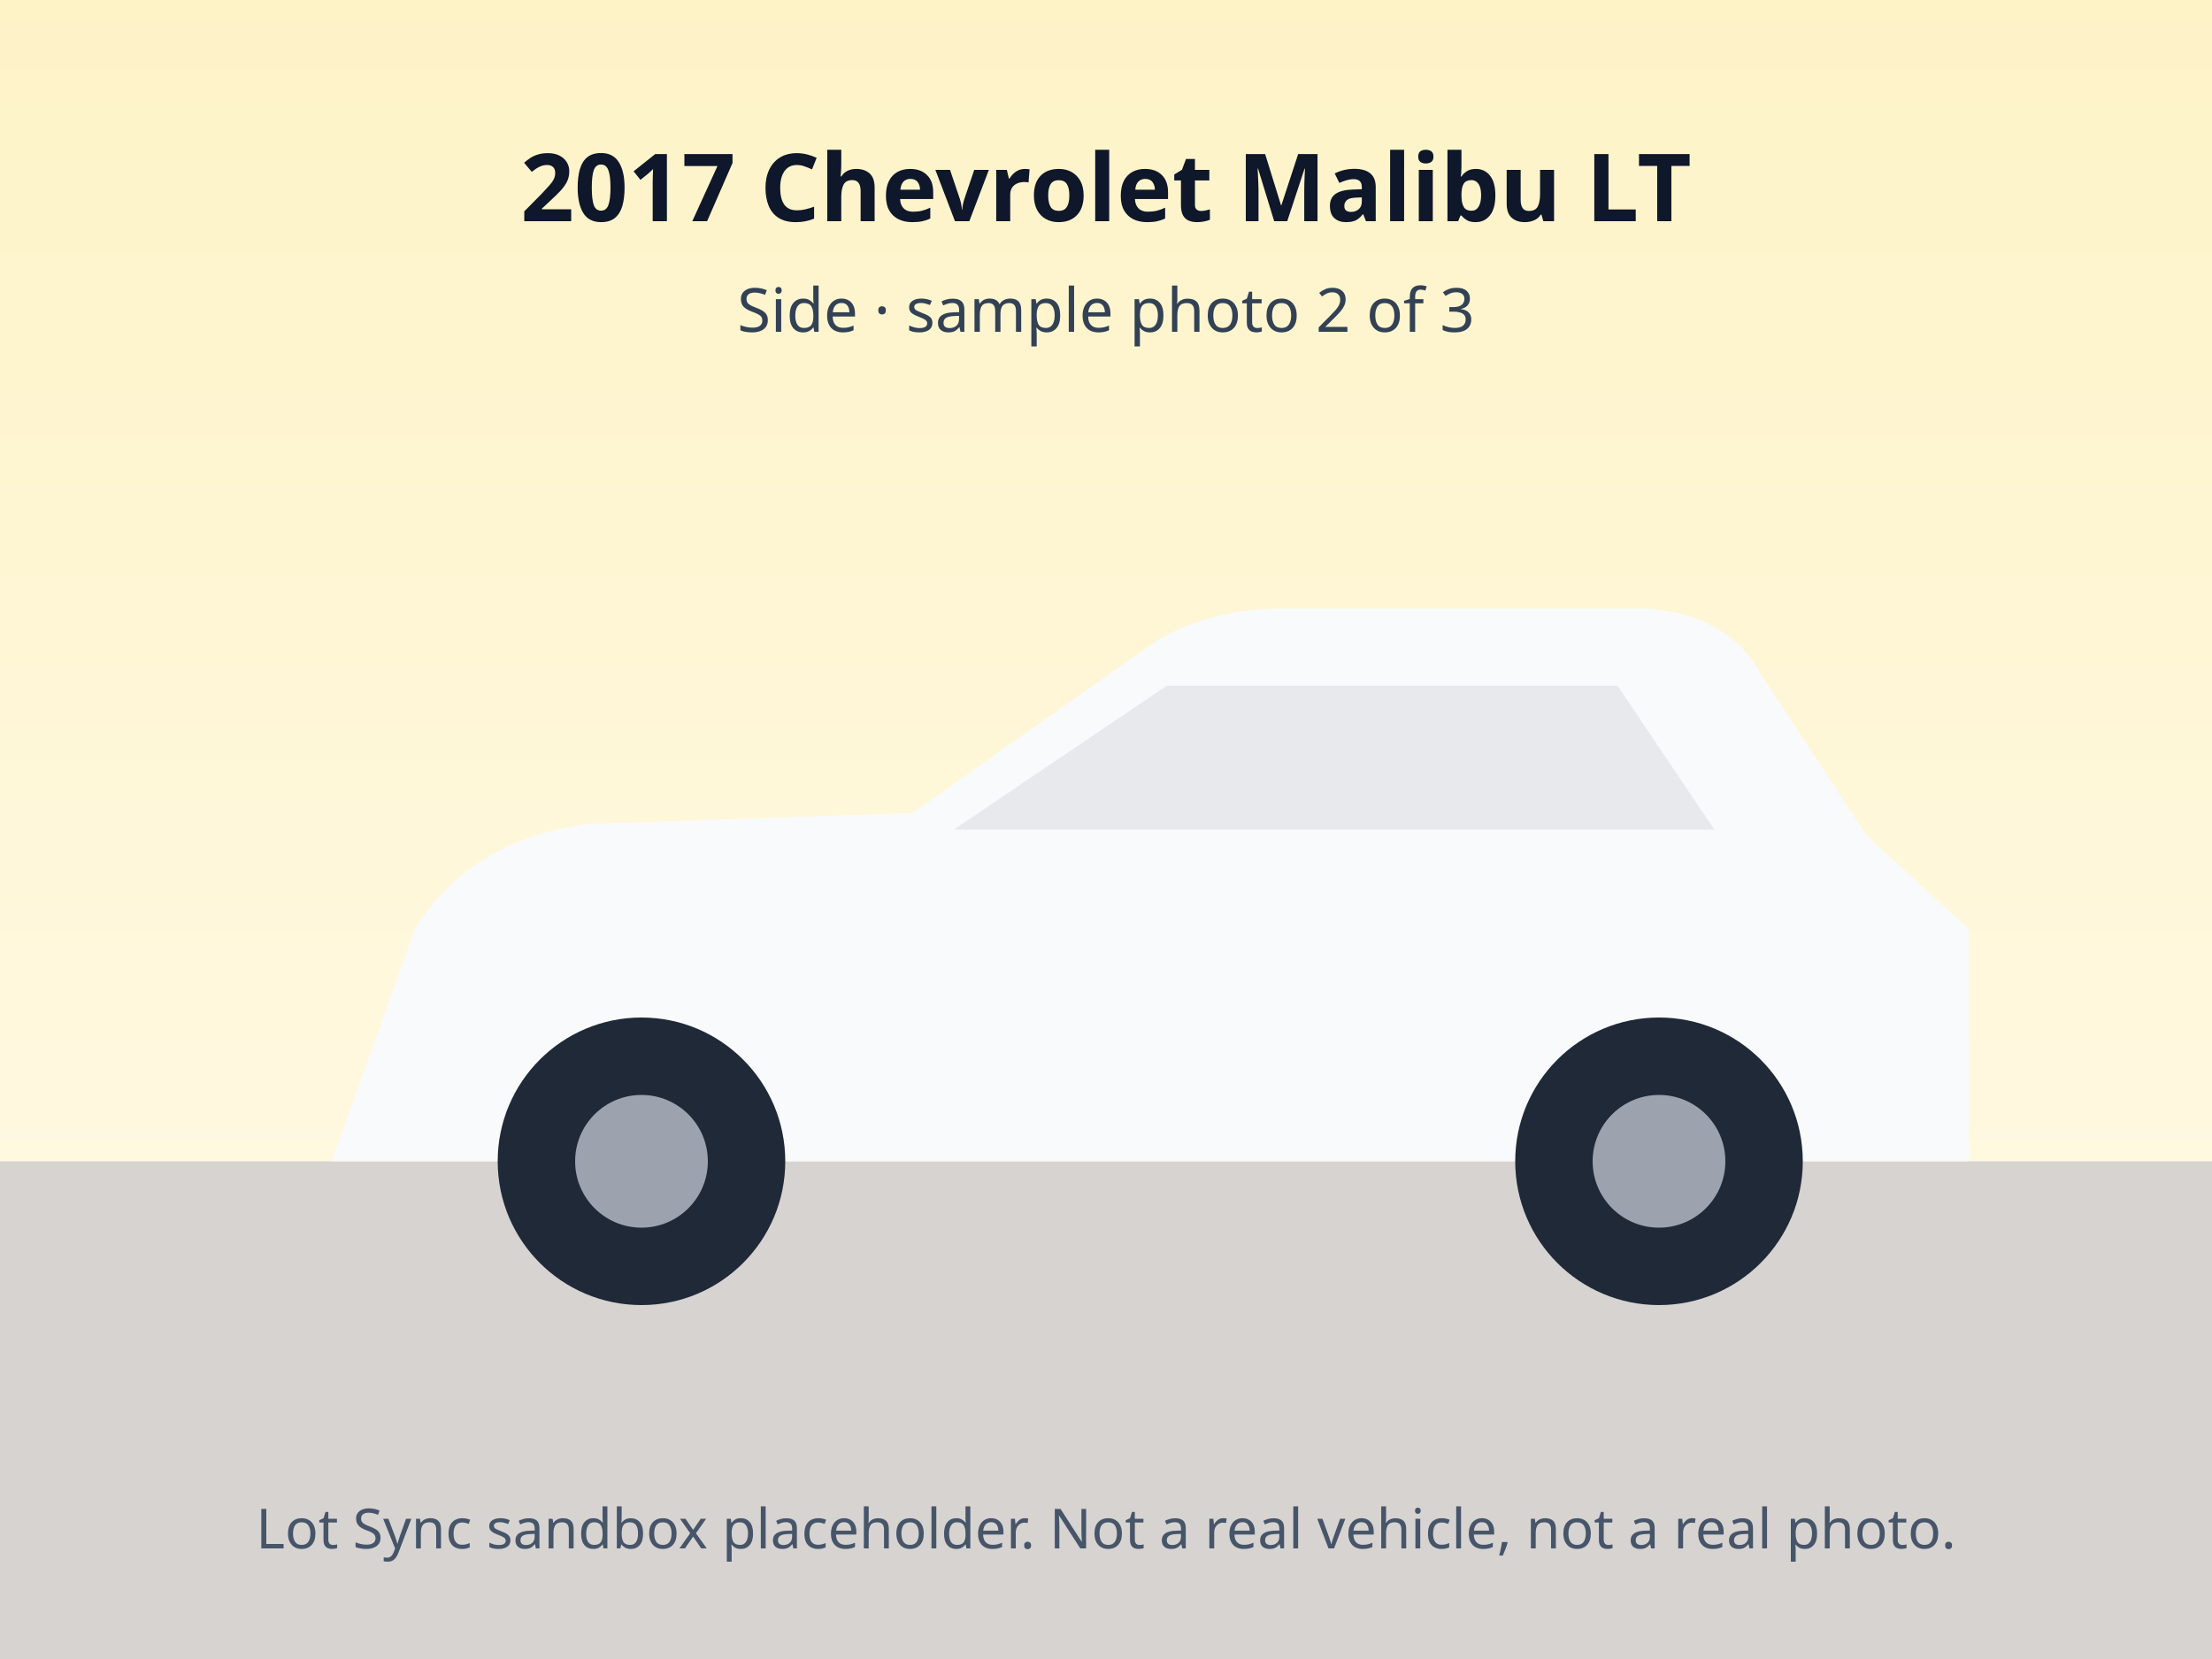
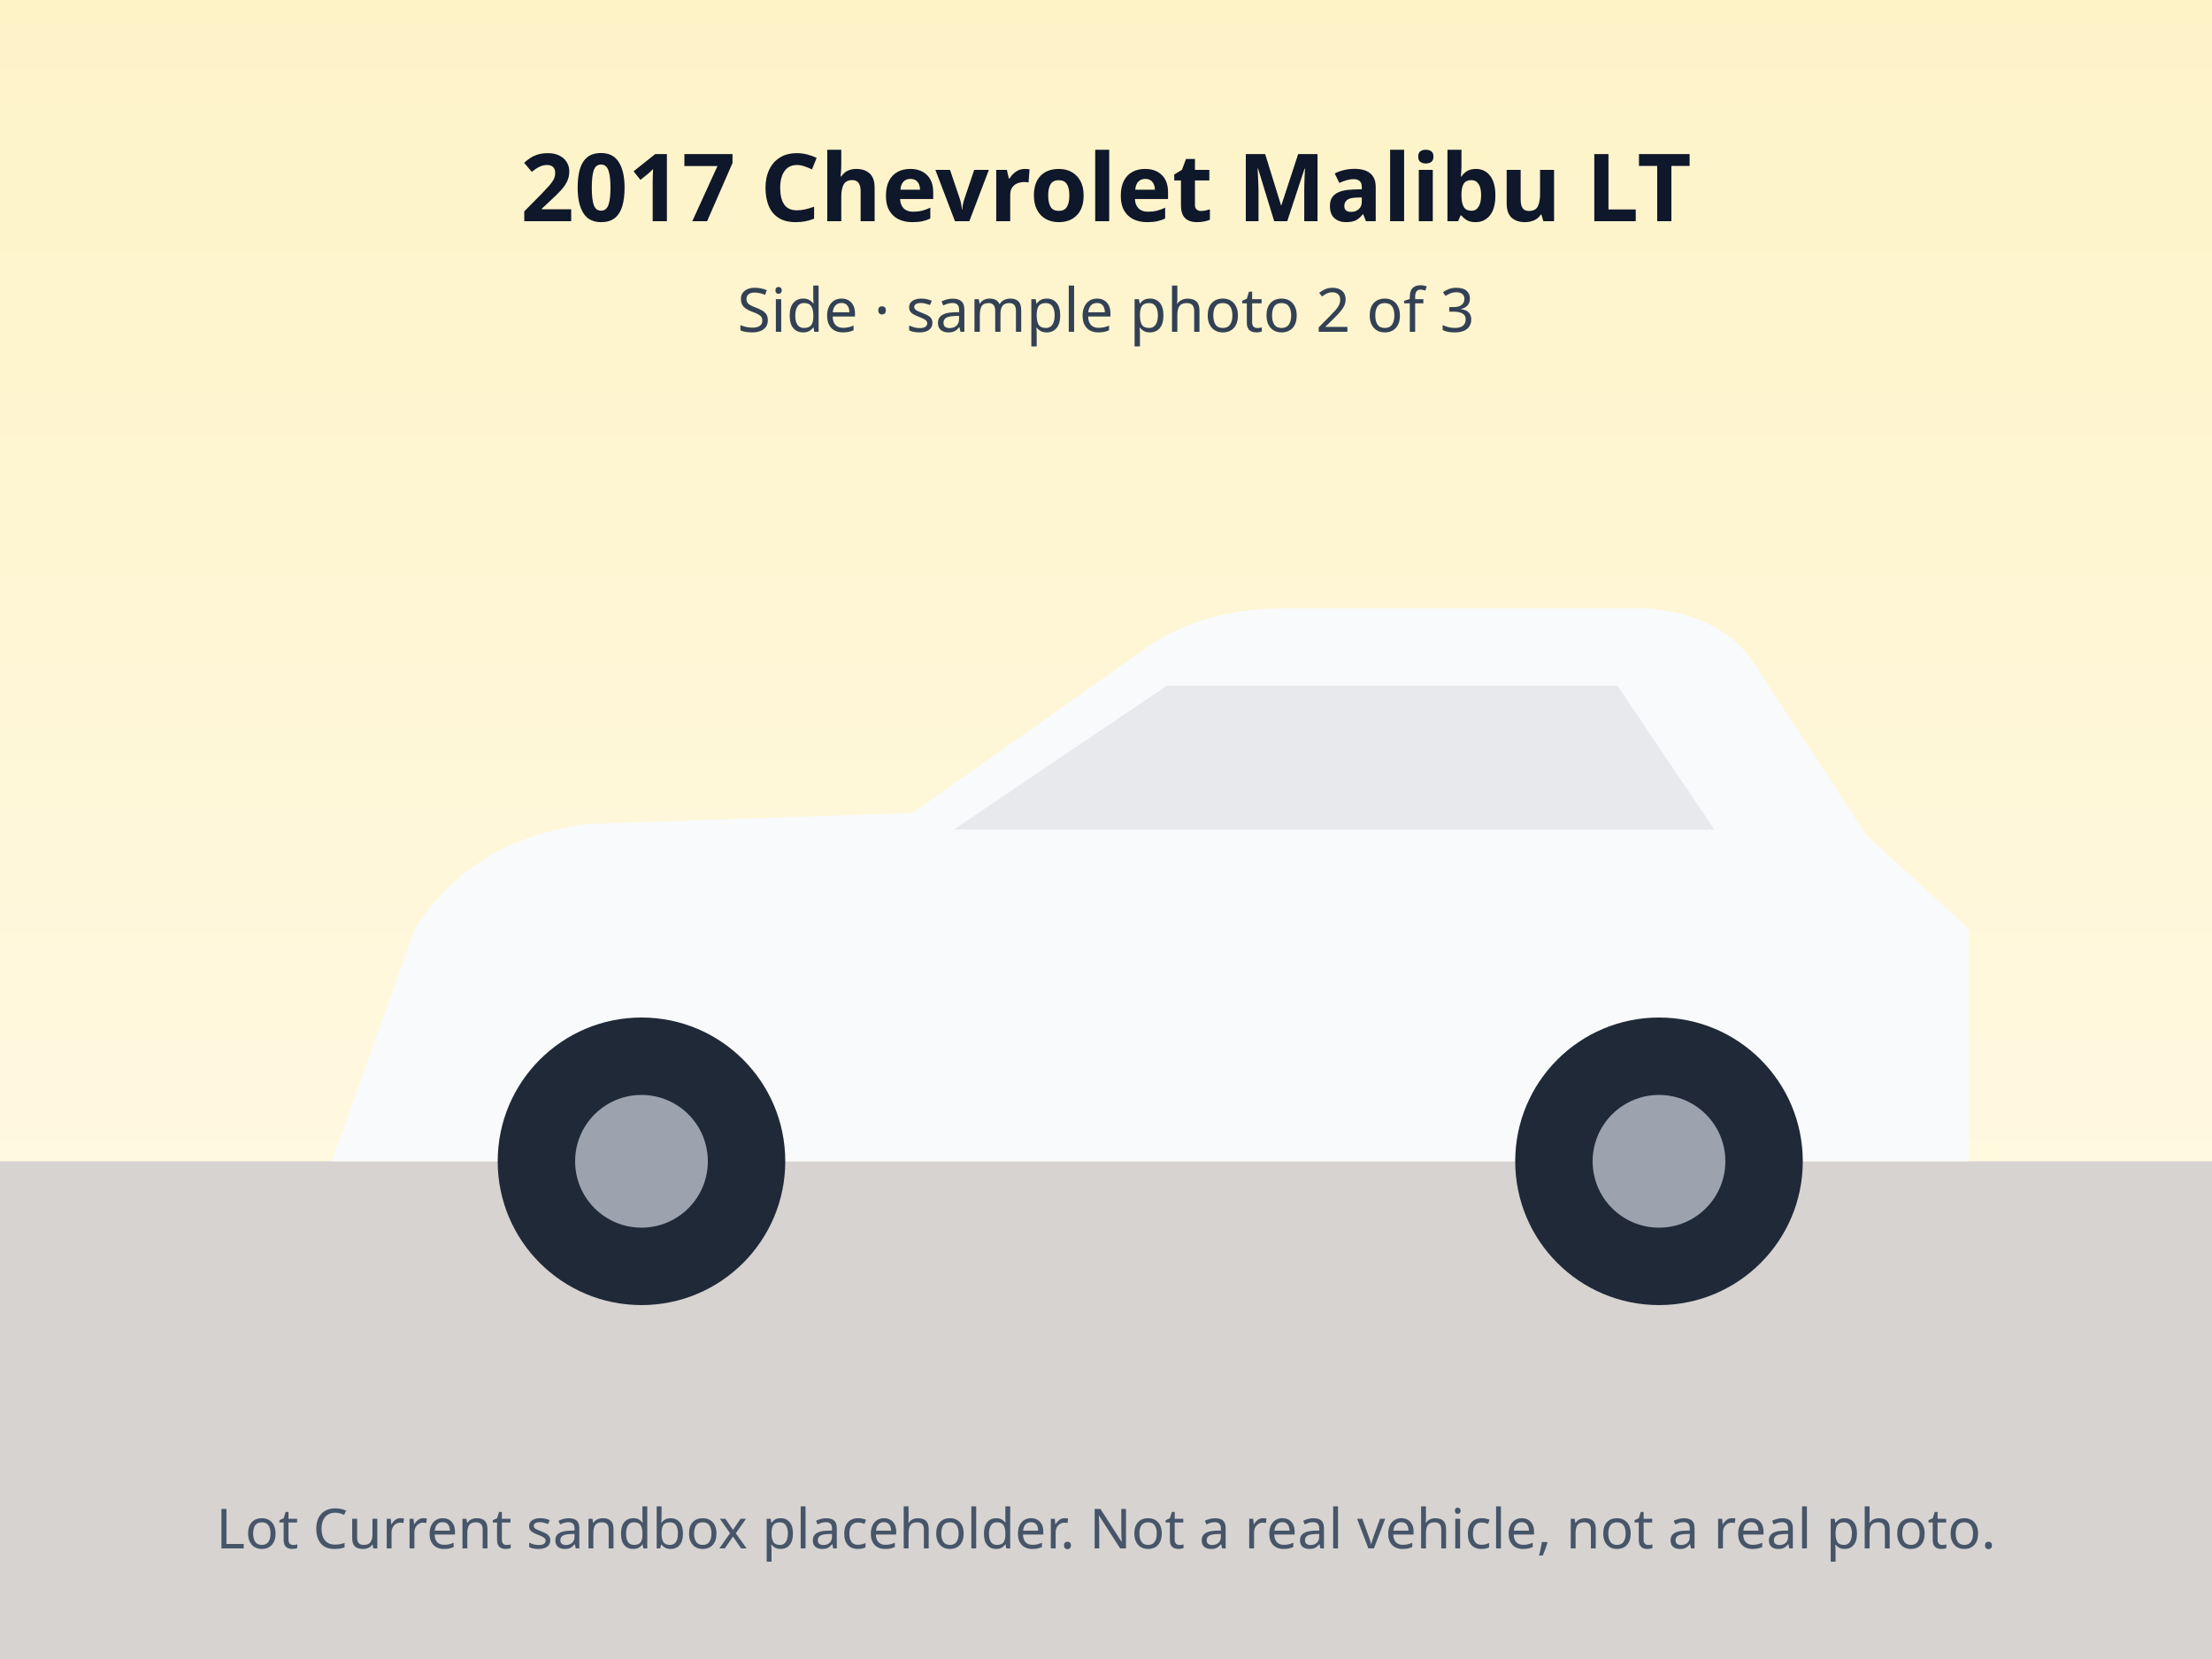
<svg xmlns="http://www.w3.org/2000/svg" width="800" height="600" viewBox="0 0 800 600">
  <defs>
    <linearGradient id="sky" x1="0" y1="0" x2="0" y2="1">
      <stop offset="0" stop-color="#fef3c7" />
      <stop offset="1" stop-color="#fffbeb" />
    </linearGradient>
  </defs>
  <rect width="800" height="600" fill="url(#sky)" />
  <rect y="420" width="800" height="180" fill="#d6d3d1" />
  <g>
    <path d="M120 420 L150 336 Q170 304 212 298 L330 294 L415 234 Q435 220 465 220 L595 220 Q625 222 637 244 L675 302 L712 336 L712 420 Z" fill="#f9fafb" />
    <path d="M345 300 L422 248 L585 248 L620 300 Z" fill="#e5e7eb" opacity="0.9" />
    <circle cx="232" cy="420" r="52" fill="#1f2937" />
    <circle cx="232" cy="420" r="24" fill="#9ca3af" />
    <circle cx="600" cy="420" r="52" fill="#1f2937" />
    <circle cx="600" cy="420" r="24" fill="#9ca3af" />
  </g>
  <text x="400" y="80" font-family="system-ui, sans-serif" font-size="34" font-weight="700" text-anchor="middle" fill="#0f172a">2017 Chevrolet Malibu LT</text>
  <text x="400" y="120" font-family="system-ui, sans-serif" font-size="22" text-anchor="middle" fill="#334155">Side · sample photo 2 of 3</text>
-   <text x="400" y="560" font-family="system-ui, sans-serif" font-size="20" text-anchor="middle" fill="#475569">Lot Sync sandbox placeholder. Not a real vehicle, not a real photo.</text>
+   <text x="400" y="560" font-family="system-ui, sans-serif" font-size="20" text-anchor="middle" fill="#475569">Lot Current sandbox placeholder. Not a real vehicle, not a real photo.</text>
</svg>
